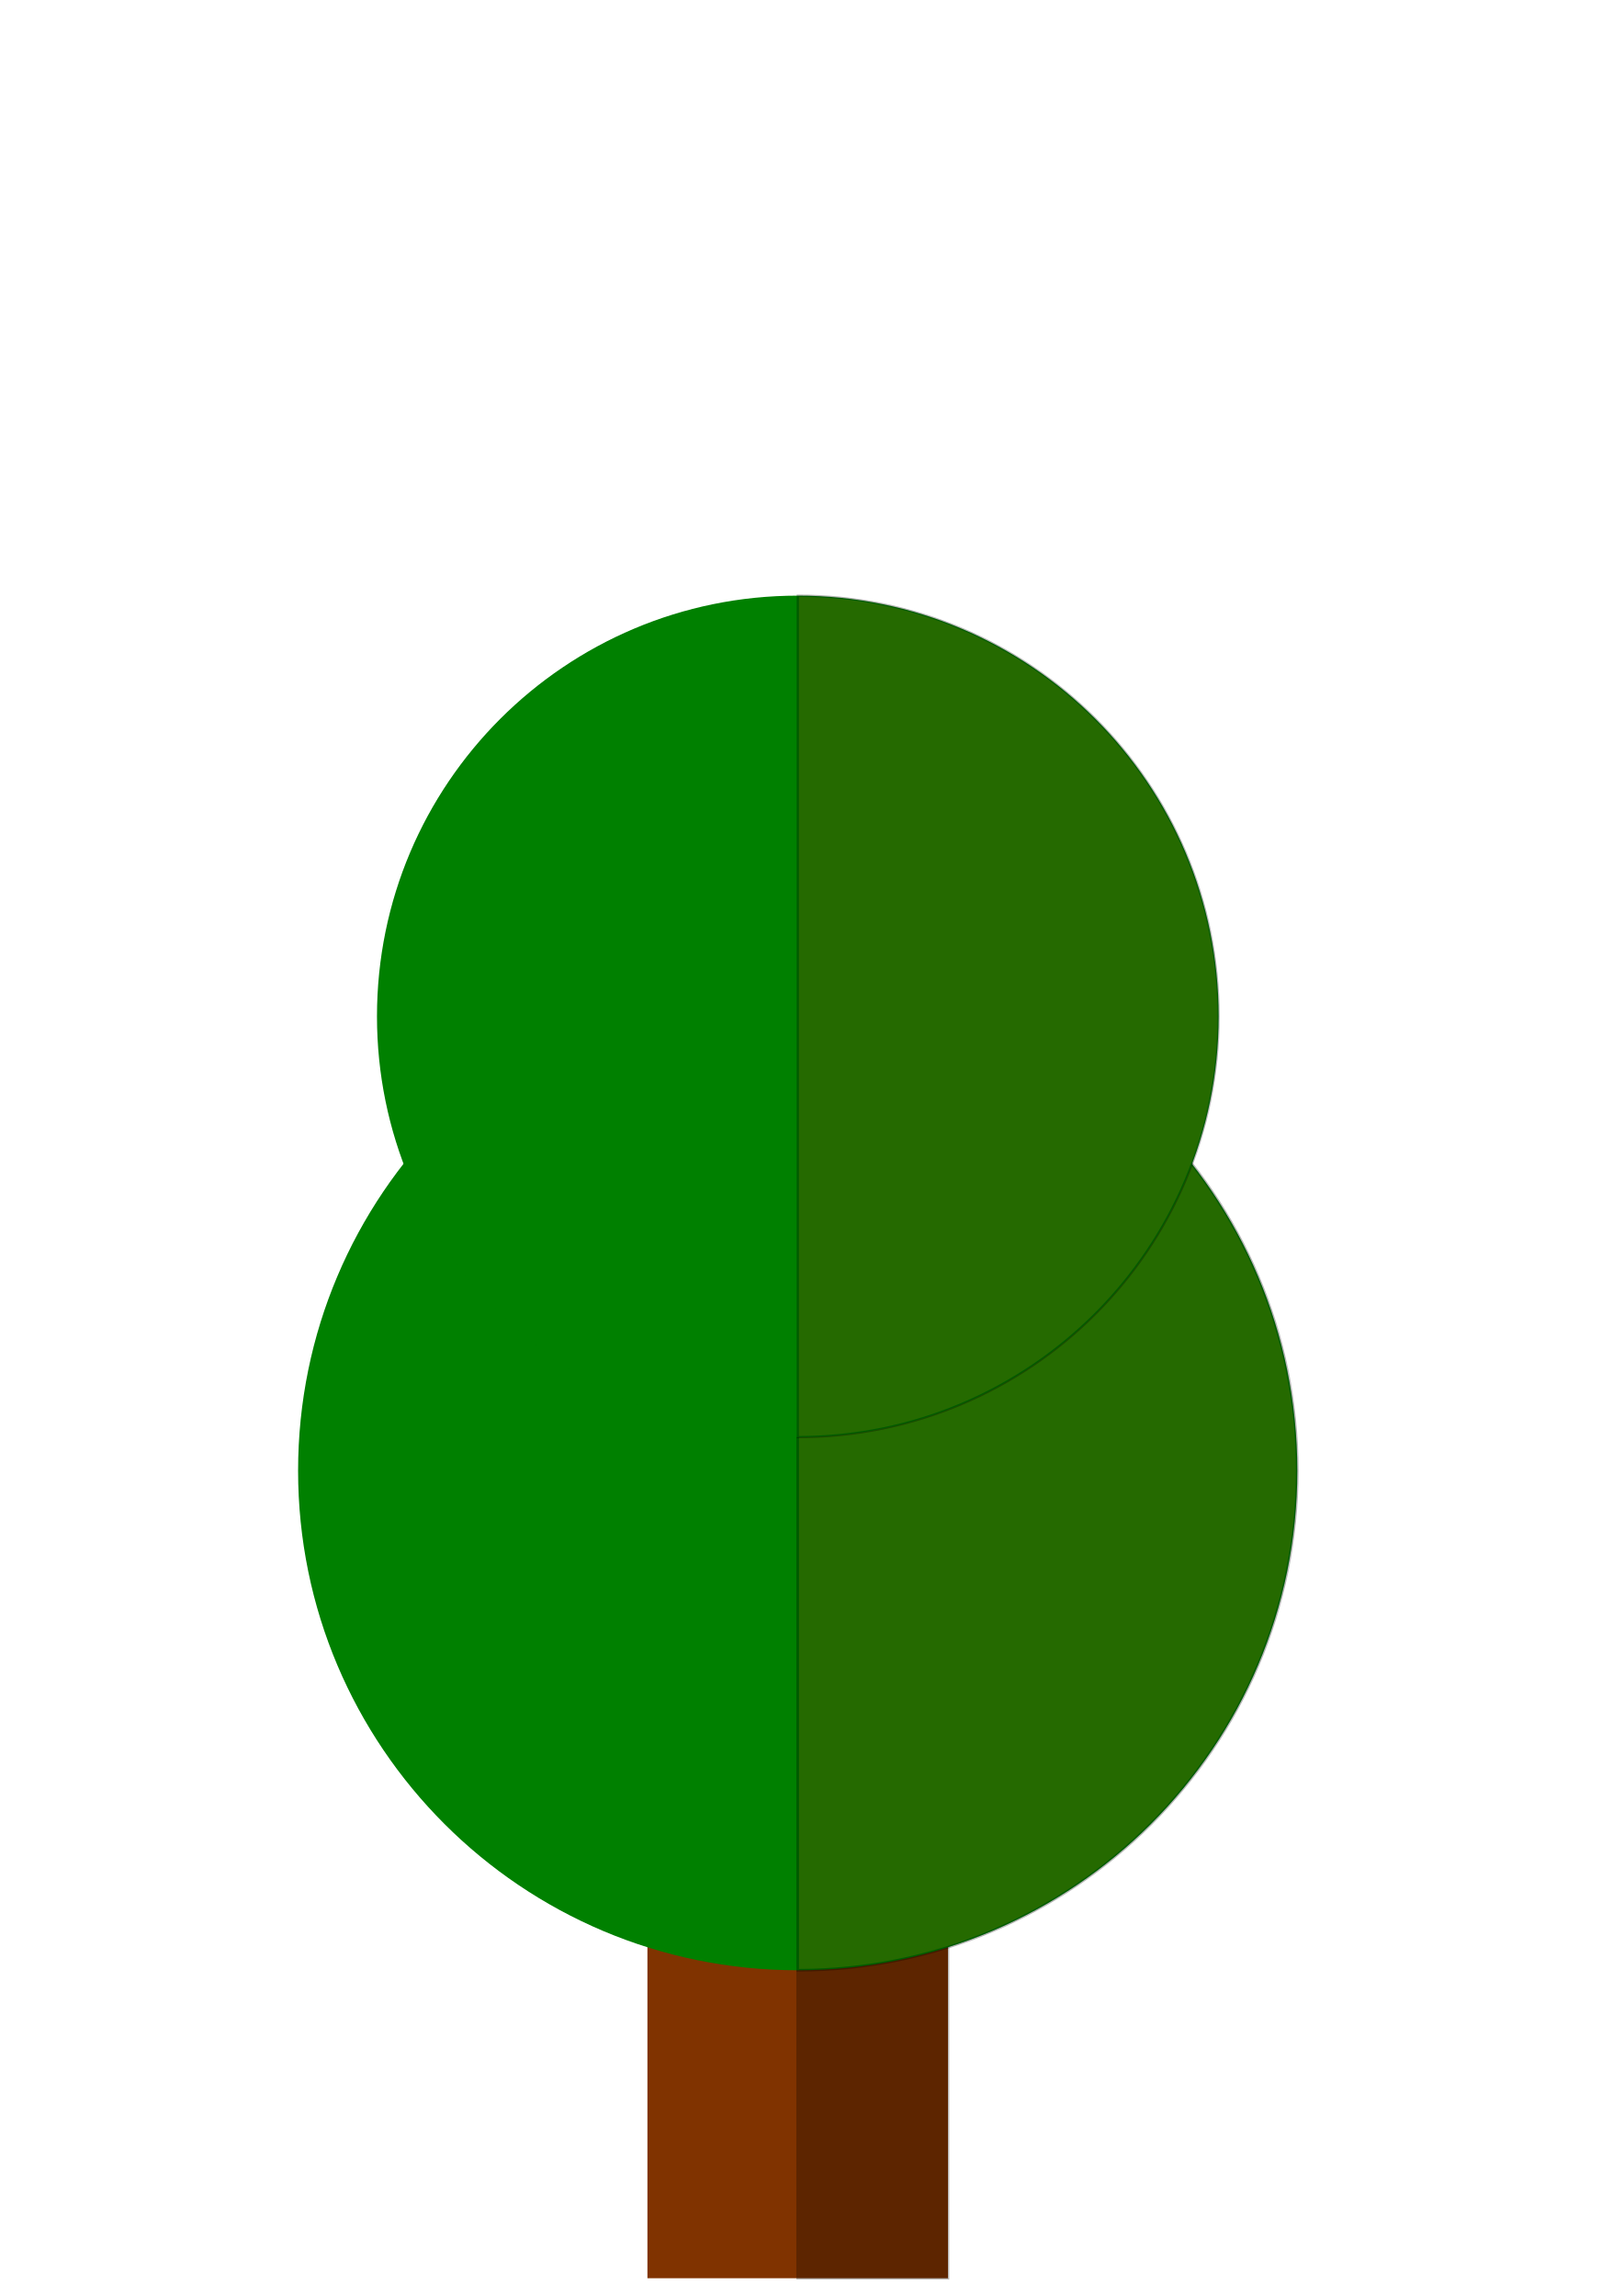
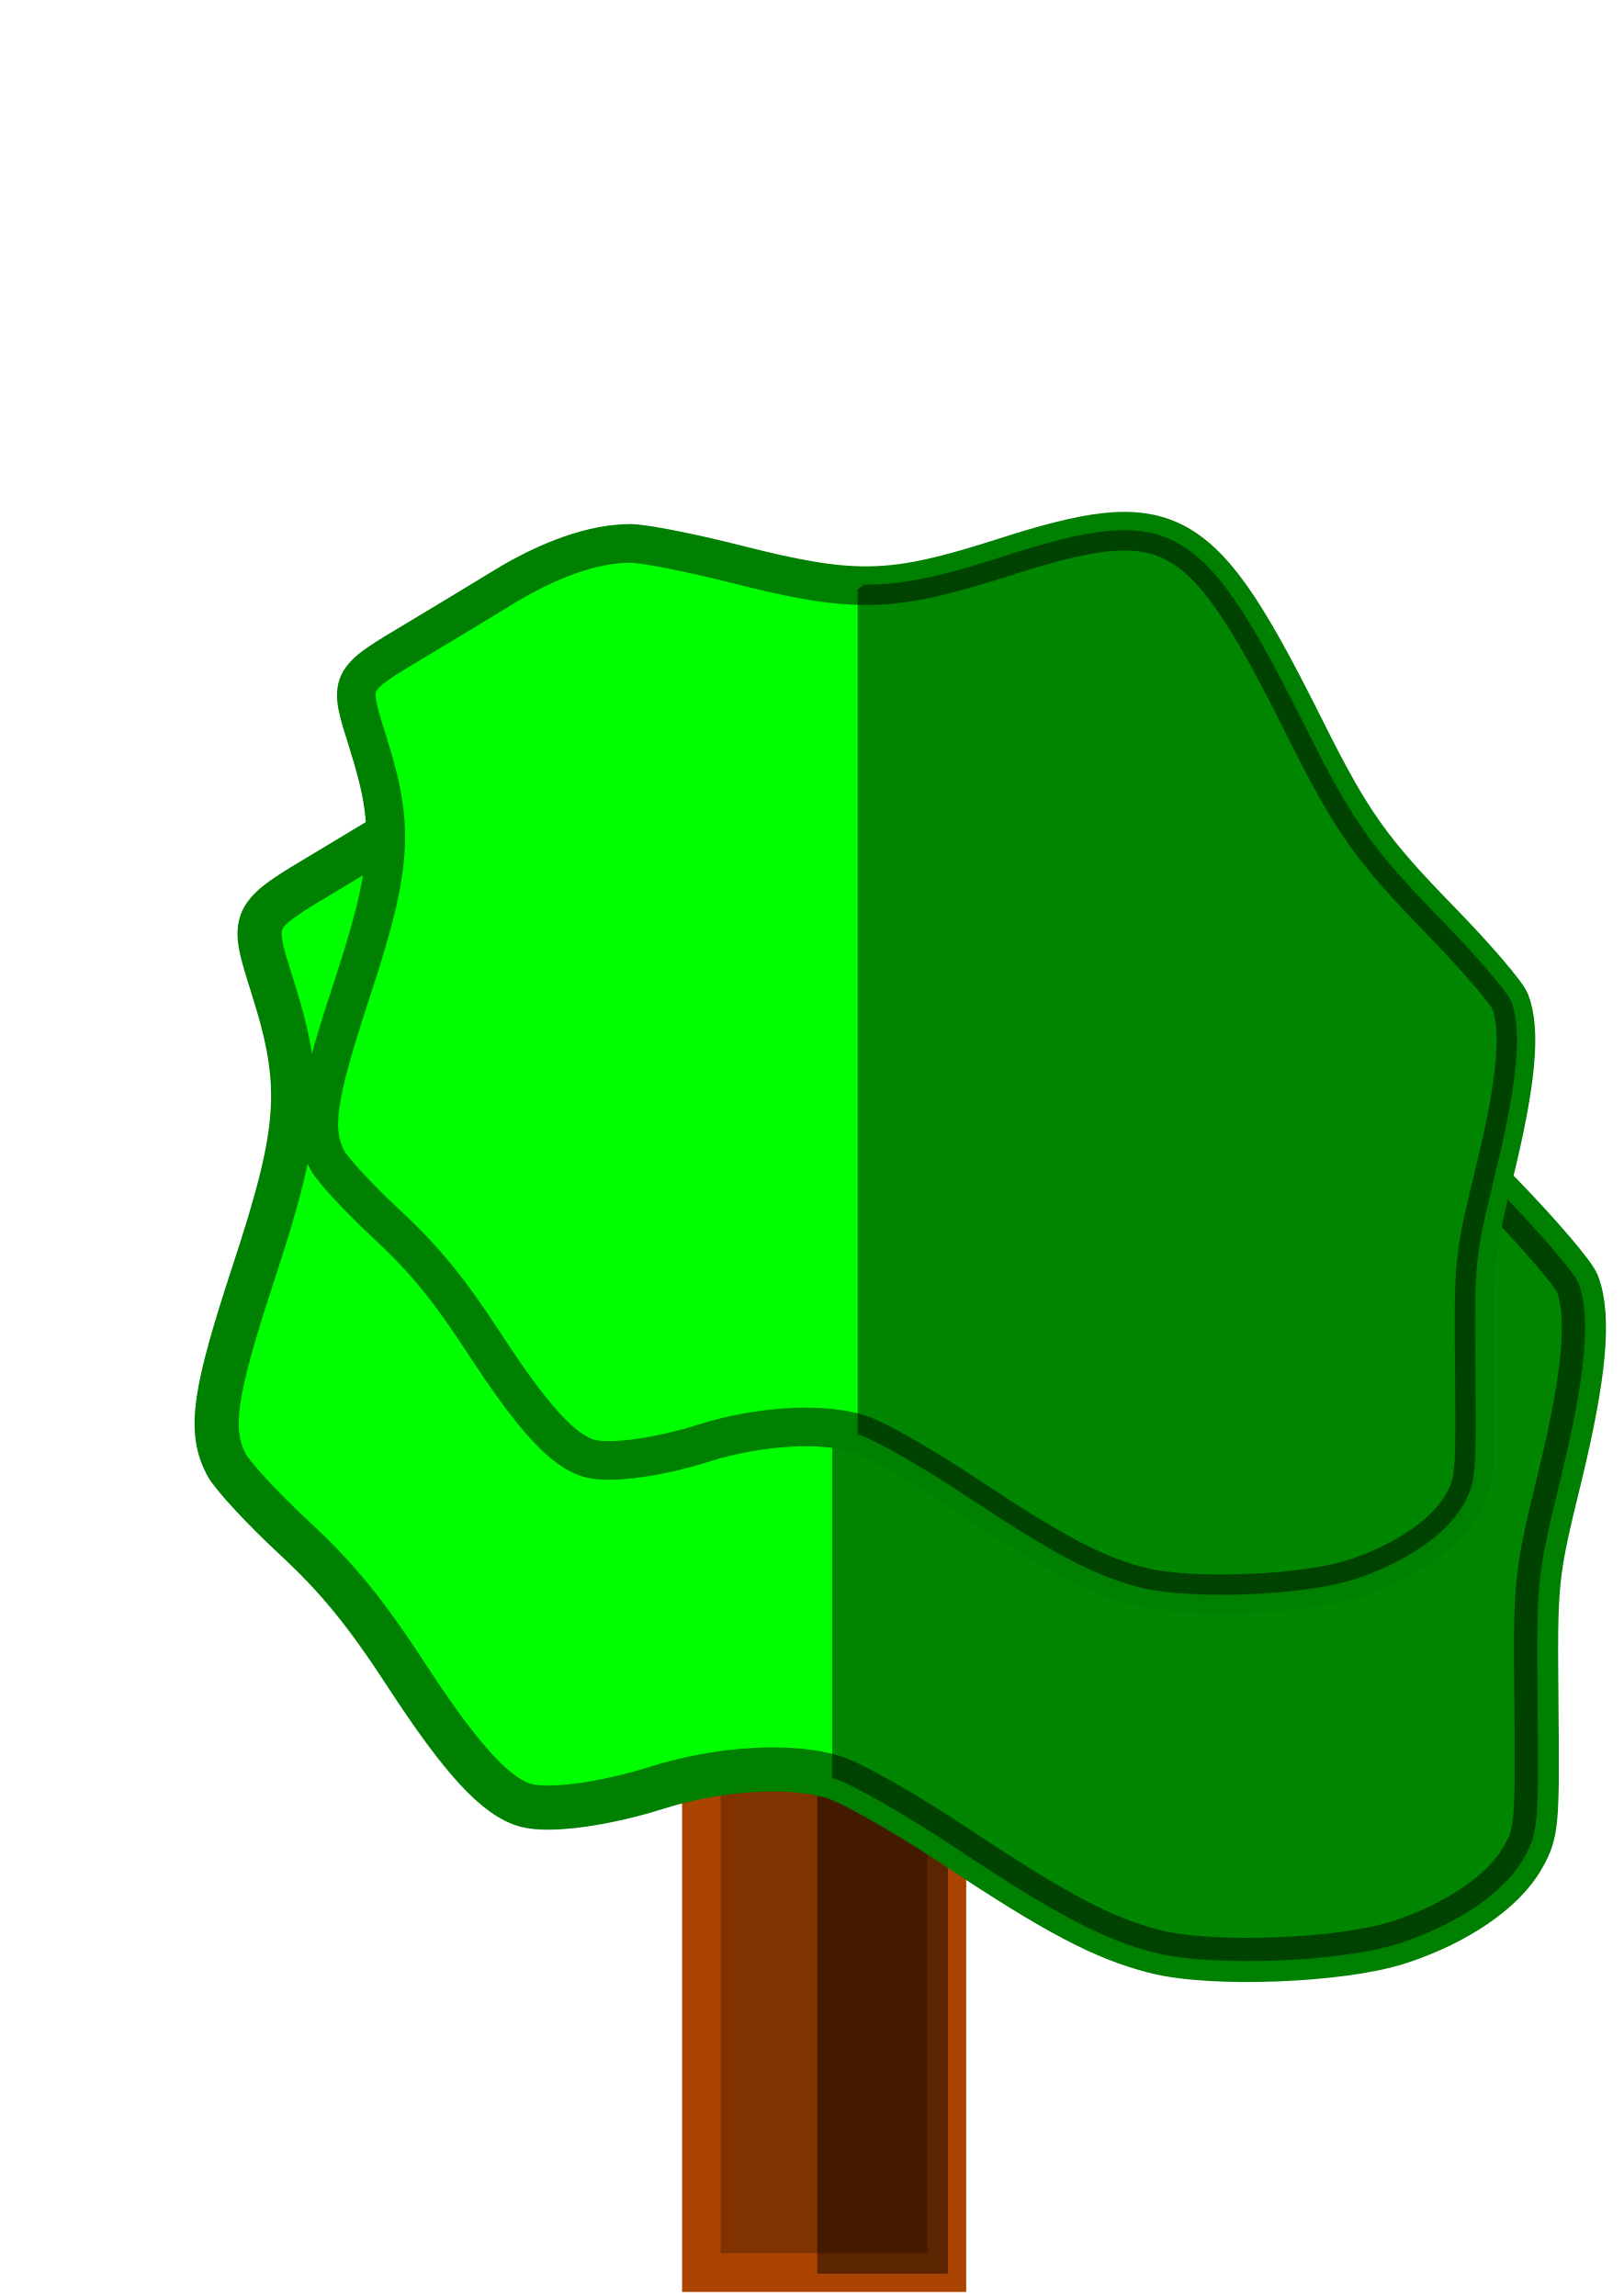
- <svg xmlns="http://www.w3.org/2000/svg" width="210mm" height="297mm" viewBox="0 0 210 297" version="1.1" id="svg3767">
-   <defs id="defs3761" />
+ <svg xmlns="http://www.w3.org/2000/svg" width="210mm" height="297mm" viewBox="0 0 210 297" version="1.1" id="svg8">
+   <defs id="defs2">
+     </defs>
  <g id="layer1">
-     <g id="g4624" transform="matrix(1.285339,0,0,1.285339,52.64243,-50.12234)">
-       <rect y="170.756" x="24.19" height="97.518" width="30.238" id="rect4604" style="opacity:1;fill:#803300;stroke-width:0.265" />
-       <path transform="scale(0.2645833)" id="path4608" d="m 148.572,645.377 v 368.572 h 57.143 V 645.377 Z" style="opacity:0.274;fill:#000000;stroke:#000000;stroke-width:1px;stroke-linecap:butt;stroke-linejoin:miter;stroke-opacity:1" />
+     <g id="g832">
+       <rect y="214.601" x="90.714" height="79.375" width="31.75" id="rect823" style="opacity:1;fill:#803300;stroke:#aa4400;stroke-width:5;stroke-linejoin:miter;stroke-miterlimit:4;stroke-dasharray:none;stroke-opacity:1;paint-order:normal" />
+       <path id="path825" transform="scale(0.2645833)" d="M 400 811.092 L 400 1111.092 L 462.857 1111.092 L 462.857 811.092 L 400 811.092 z " style="fill:#000000;stroke:#000000;stroke-width:1px;stroke-linecap:butt;stroke-linejoin:miter;stroke-opacity:1;opacity:0.463" />
    </g>
-     <g id="g4628" transform="matrix(1.285339,0,0,1.285339,-28.49063,52.87311)">
-       <circle r="50.271" cy="106.878" cx="102.432" id="path3769" style="fill:#008000;stroke-width:0.265" />
-       <path id="path3773" transform="scale(0.2645833)" d="m 387.143,213.947 v 380 a 190,190 0 0 0 190,-190 190,190 0 0 0 -190,-190 z" style="opacity:0.287;fill:#803300;stroke:#000000;stroke-width:1px;stroke-linecap:butt;stroke-linejoin:miter;stroke-opacity:1" />
+     <g id="g841" transform="matrix(1.14206,0,0,1.14206,-6.186461,-31.91049)">
+       <path id="path821" d="m 136.284,249 c -5.861,-1.48 -11.288,-4.338 -22.745,-11.976 -5.324,-3.55 -11.416,-7.031 -13.536,-7.735 -4.785,-1.589 -13.066,-1.118 -20.25,1.151 -5.833,1.843 -11.981,2.686 -14.667,2.012 -3.416,-0.857 -7.373,-5.147 -13.677,-14.827 -4.618,-7.092 -7.779,-10.958 -12.669,-15.497 -3.584,-3.326 -7.046,-7.068 -7.693,-8.315 -2.006,-3.865 -1.412,-8.039 3.097,-21.749 5.334,-16.219 5.67,-21.104 2.212,-32.111 -2.615,-8.322 -2.738,-8.059 6.287,-13.455 3.156,-1.887 8.185,-4.928 11.174,-6.758 6.04,-3.697 11.783,-5.68 16.448,-5.68 1.698,0 7.845,1.209 13.659,2.686 15.309,3.89 20.086,3.777 34.384,-0.808 22.031,-7.065 25.707,-4.98 39.328,22.312 5.89,11.802 8.448,15.414 17.451,24.645 4.502,4.616 8.536,9.315 8.965,10.444 1.419,3.732 0.814,10.37 -1.997,21.918 -2.742,11.264 -2.775,11.587 -2.643,25.77 0.127,13.682 0.052,14.506 -1.587,17.387 -2.159,3.794 -7.532,7.444 -14.046,9.542 -6.527,2.102 -21.111,2.656 -27.494,1.045 z" style="opacity:1;fill:#00ff00;stroke:#008000;stroke-width:5;stroke-linejoin:miter;stroke-miterlimit:4;stroke-dasharray:none;stroke-opacity:1;paint-order:normal" />
+       <path id="path834" transform="scale(0.2645833)" d="m 505.758,425.139 c -15.29,0.243 -33.895,5.124 -58.615,13.051 -28.846,9.25 -47.438,13.681 -67.305,13.568 l -2.695,2.191 v 412.398 c 0.274,0.086 0.556,0.167 0.824,0.256 8.014,2.662 31.035,15.819 51.158,29.236 43.301,28.871 63.813,39.67 85.965,45.264 24.126,6.092 79.244,3.998 103.914,-3.947 24.622,-7.93 44.929,-21.725 53.088,-36.064 6.194,-10.887 6.479,-14.002 5.998,-65.715 -0.499,-53.607 -0.374,-54.825 9.988,-97.398 10.623,-43.645 12.907,-68.735 7.545,-82.84 -1.621,-4.264 -16.868,-22.025 -33.883,-39.471 -34.029,-34.89 -43.695,-48.542 -65.957,-93.148 -36.197,-72.528 -53.812,-97.957 -90.025,-97.381 z" style="opacity:0.473;fill:#000000;stroke:#000000;stroke-width:1px;stroke-linecap:butt;stroke-linejoin:miter;stroke-opacity:1" />
    </g>
-     <g id="g4667" transform="matrix(1.082657,0,0,1.082657,-7.716229,15.76355)">
-       <circle style="fill:#008000;stroke-width:0.265" id="circle4663" cx="102.432" cy="106.878" r="50.271" />
-       <path style="opacity:0.287;fill:#803300;stroke:#000000;stroke-width:1px;stroke-linecap:butt;stroke-linejoin:miter;stroke-opacity:1" d="m 387.143,213.947 v 380 a 190,190 0 0 0 190,-190 190,190 0 0 0 -190,-190 z" transform="scale(0.2645833)" id="path4665" />
+     <g id="g841-6" transform="translate(11.27365,-43.76863)">
+       <path id="path821-7" d="m 136.284,249 c -5.861,-1.48 -11.288,-4.338 -22.745,-11.976 -5.324,-3.55 -11.416,-7.031 -13.536,-7.735 -4.785,-1.589 -13.066,-1.118 -20.25,1.151 -5.833,1.843 -11.981,2.686 -14.667,2.012 -3.416,-0.857 -7.373,-5.147 -13.677,-14.827 -4.618,-7.092 -7.779,-10.958 -12.669,-15.497 -3.584,-3.326 -7.046,-7.068 -7.693,-8.315 -2.006,-3.865 -1.412,-8.039 3.097,-21.749 5.334,-16.219 5.67,-21.104 2.212,-32.111 -2.615,-8.322 -2.738,-8.059 6.287,-13.455 3.156,-1.887 8.185,-4.928 11.174,-6.758 6.04,-3.697 11.783,-5.68 16.448,-5.68 1.698,0 7.845,1.209 13.659,2.686 15.309,3.89 20.086,3.777 34.384,-0.808 22.031,-7.065 25.707,-4.98 39.328,22.312 5.89,11.802 8.448,15.414 17.451,24.645 4.502,4.616 8.536,9.315 8.965,10.444 1.419,3.732 0.814,10.37 -1.997,21.918 -2.742,11.264 -2.775,11.587 -2.643,25.77 0.127,13.682 0.052,14.506 -1.587,17.387 -2.159,3.794 -7.532,7.444 -14.046,9.542 -6.527,2.102 -21.111,2.656 -27.494,1.045 z" style="opacity:1;fill:#00ff00;stroke:#008000;stroke-width:5;stroke-linejoin:miter;stroke-miterlimit:4;stroke-dasharray:none;stroke-opacity:1;paint-order:normal" />
+       <path id="path834-2" transform="scale(0.2645833)" d="m 505.758,425.139 c -15.29,0.243 -33.895,5.124 -58.615,13.051 -28.846,9.25 -47.438,13.681 -67.305,13.568 l -2.695,2.191 v 412.398 c 0.274,0.086 0.556,0.167 0.824,0.256 8.014,2.662 31.035,15.819 51.158,29.236 43.301,28.871 63.813,39.67 85.965,45.264 24.126,6.092 79.244,3.998 103.914,-3.947 24.622,-7.93 44.929,-21.725 53.088,-36.064 6.194,-10.887 6.479,-14.002 5.998,-65.715 -0.499,-53.607 -0.374,-54.825 9.988,-97.398 10.623,-43.645 12.907,-68.735 7.545,-82.84 -1.621,-4.264 -16.868,-22.025 -33.883,-39.471 -34.029,-34.89 -43.695,-48.542 -65.957,-93.148 -36.197,-72.528 -53.812,-97.957 -90.025,-97.381 z" style="opacity:0.473;fill:#000000;stroke:#000000;stroke-width:1px;stroke-linecap:butt;stroke-linejoin:miter;stroke-opacity:1" />
    </g>
  </g>
</svg>
